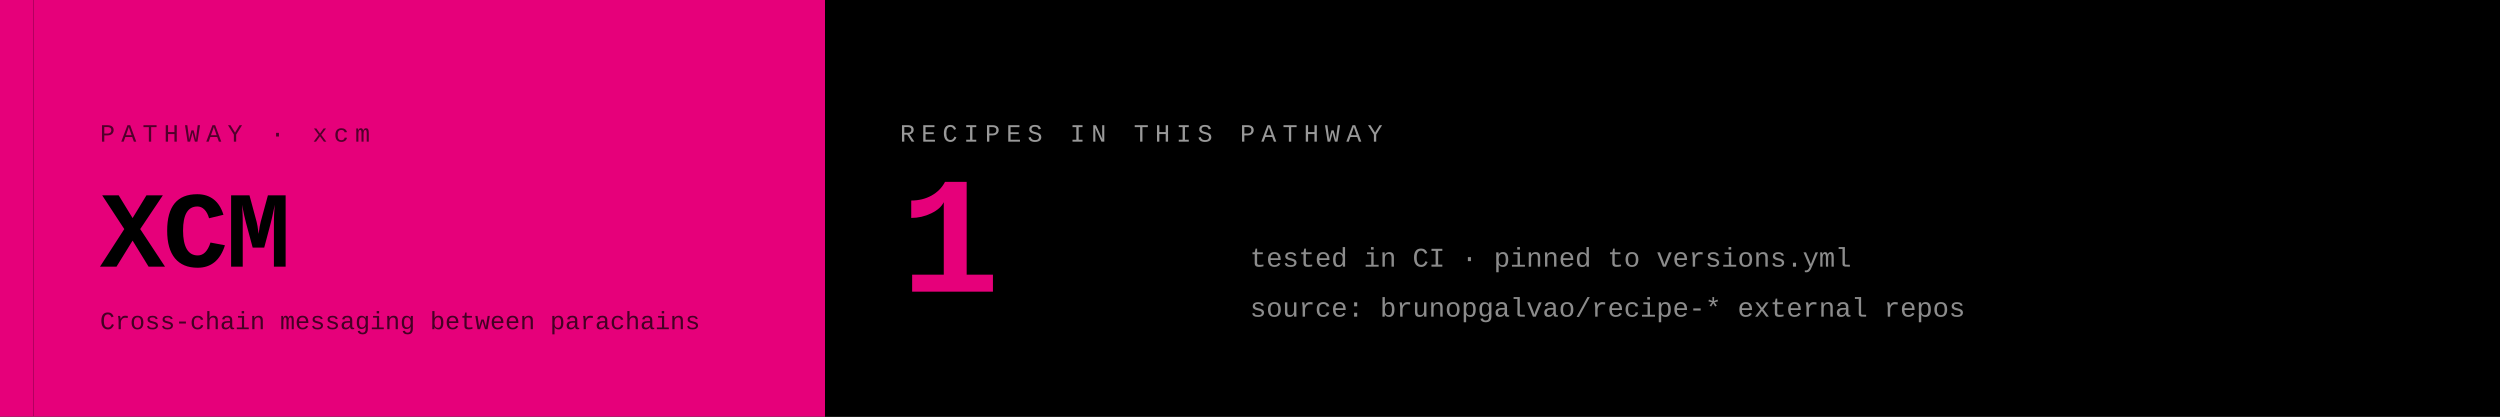
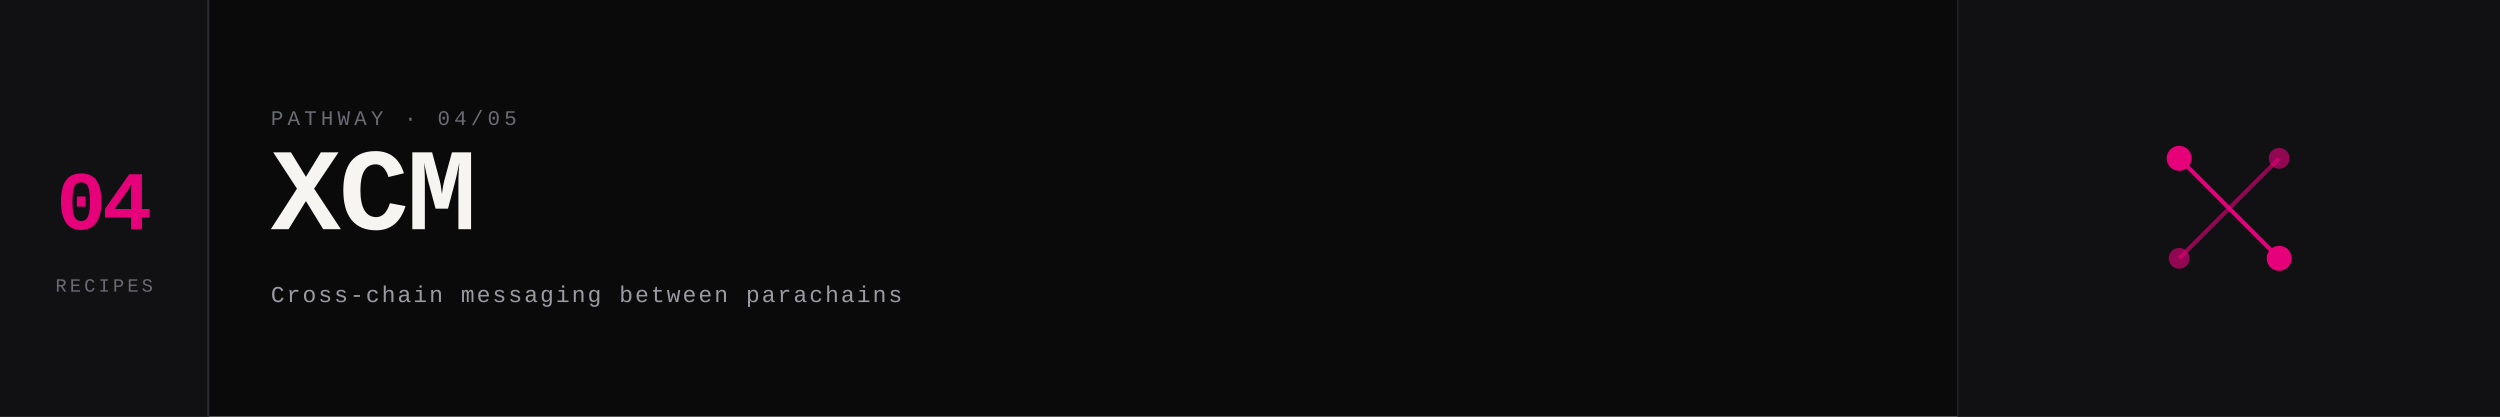
<svg xmlns="http://www.w3.org/2000/svg" viewBox="0 0 1200 200" shape-rendering="geometricPrecision" role="img" aria-label="XCM pathway — 1 recipes">
-   <rect width="1200" height="200" fill="#000000" />
-   <rect x="0" y="0" width="16" height="200" fill="#E6007A" />
-   <rect x="16" y="0" width="380" height="200" fill="#E6007A" />
-   <text x="48" y="68" font-family="ui-monospace, Menlo, Consolas, 'Courier New', monospace" font-size="12" fill="#000000" opacity="0.65" letter-spacing="3">PATHWAY · xcm</text>
-   <text x="48" y="128" font-family="ui-monospace, Menlo, Consolas, 'Courier New', monospace" font-size="52" font-weight="700" fill="#000000" letter-spacing="-1">XCM</text>
-   <text x="48" y="158" font-family="ui-monospace, Menlo, Consolas, 'Courier New', monospace" font-size="12" fill="#000000" opacity="0.7">Cross-chain messaging between parachains</text>
-   <rect x="396" y="0" width="804" height="200" fill="#000000" />
-   <text x="432" y="68" font-family="ui-monospace, Menlo, Consolas, 'Courier New', monospace" font-size="12" fill="#FFFFFF" opacity="0.6" letter-spacing="3">RECIPES IN THIS PATHWAY</text>
-   <text x="432" y="140" font-family="ui-monospace, Menlo, Consolas, 'Courier New', monospace" font-size="80" font-weight="700" fill="#E6007A">1</text>
-   <text x="600" y="128" font-family="ui-monospace, Menlo, Consolas, 'Courier New', monospace" font-size="13" fill="#FFFFFF" opacity="0.55">tested in CI · pinned to versions.yml</text>
-   <text x="600" y="152" font-family="ui-monospace, Menlo, Consolas, 'Courier New', monospace" font-size="13" fill="#FFFFFF" opacity="0.55">source: brunopgalvao/recipe-* external repos</text>
+   <rect width="1200" height="200" fill="#0A0A0B" />
+   <rect x="0" y="0" width="100" height="200" fill="#111114" />
+   <text x="50" y="110" text-anchor="middle" font-family="'JetBrains Mono', ui-monospace, Menlo, Consolas, 'Courier New', monospace" font-size="40" font-weight="800" fill="#E6007A" letter-spacing="-2">04</text>
+   <text x="50" y="140" text-anchor="middle" font-family="'JetBrains Mono', ui-monospace, Menlo, Consolas, 'Courier New', monospace" font-size="9" fill="#6B6B74" letter-spacing="1.5">RECIPES</text>
+   <line x1="100" y1="0" x2="100" y2="200" stroke="#2A2A30" />
+   <text x="130" y="60" font-family="'JetBrains Mono', ui-monospace, Menlo, Consolas, 'Courier New', monospace" font-size="10" fill="#6B6B74" letter-spacing="2">PATHWAY · 04/05</text>
+   <text x="130" y="110" font-family="'JetBrains Mono', ui-monospace, Menlo, Consolas, 'Courier New', monospace" font-size="56" font-weight="700" fill="#F6F5F2" letter-spacing="-1">XCM</text>
+   <text x="130" y="145" font-family="'JetBrains Mono', ui-monospace, Menlo, Consolas, 'Courier New', monospace" font-size="11" fill="#9A9AA3" letter-spacing="1">Cross-chain messaging between parachains</text>
+   <line x1="940" y1="0" x2="940" y2="200" stroke="#2A2A30" />
+   <rect x="940" y="0" width="260" height="200" fill="#111114" />
+   <g transform="translate(1070, 100)">
+     <line x1="-24" y1="-24" x2="24" y2="24" stroke="#E6007A" stroke-width="2" />
+     <line x1="24" y1="-24" x2="-24" y2="24" stroke="#E6007A" stroke-width="2" opacity=".6" />
+     <circle cx="-24" cy="-24" r="6" fill="#E6007A" />
+     <circle cx="24" cy="24" r="6" fill="#E6007A" />
+     <circle cx="24" cy="-24" r="5" fill="#E6007A" opacity=".6" />
+     <circle cx="-24" cy="24" r="5" fill="#E6007A" opacity=".6" />
+   </g>
</svg>
